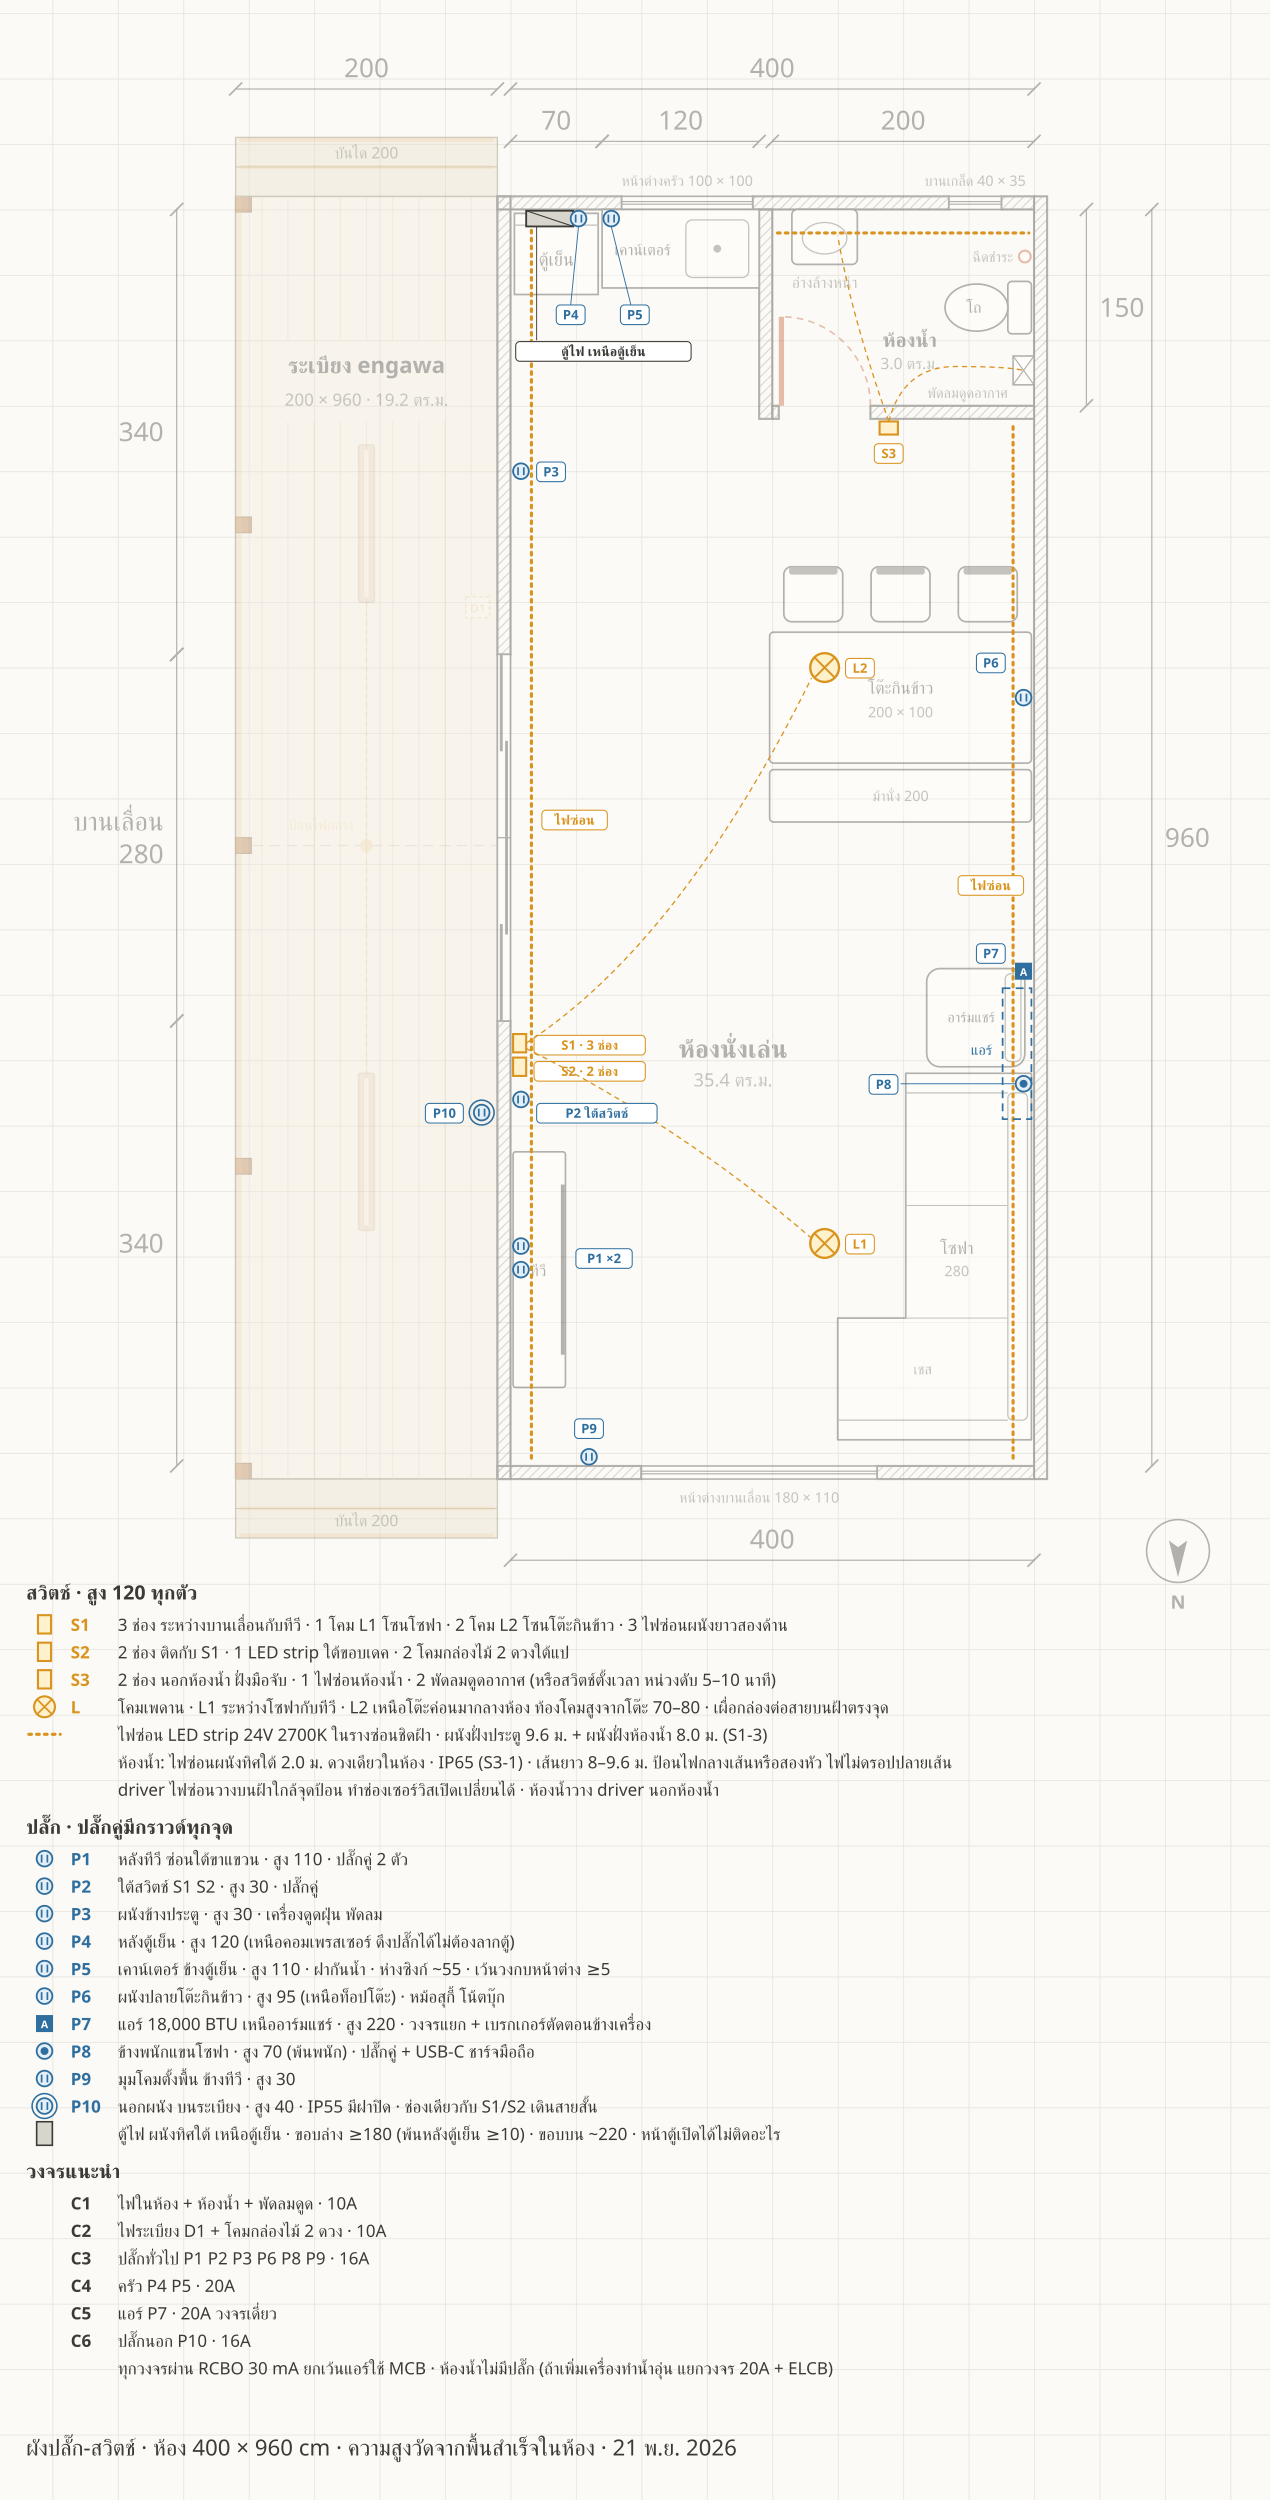
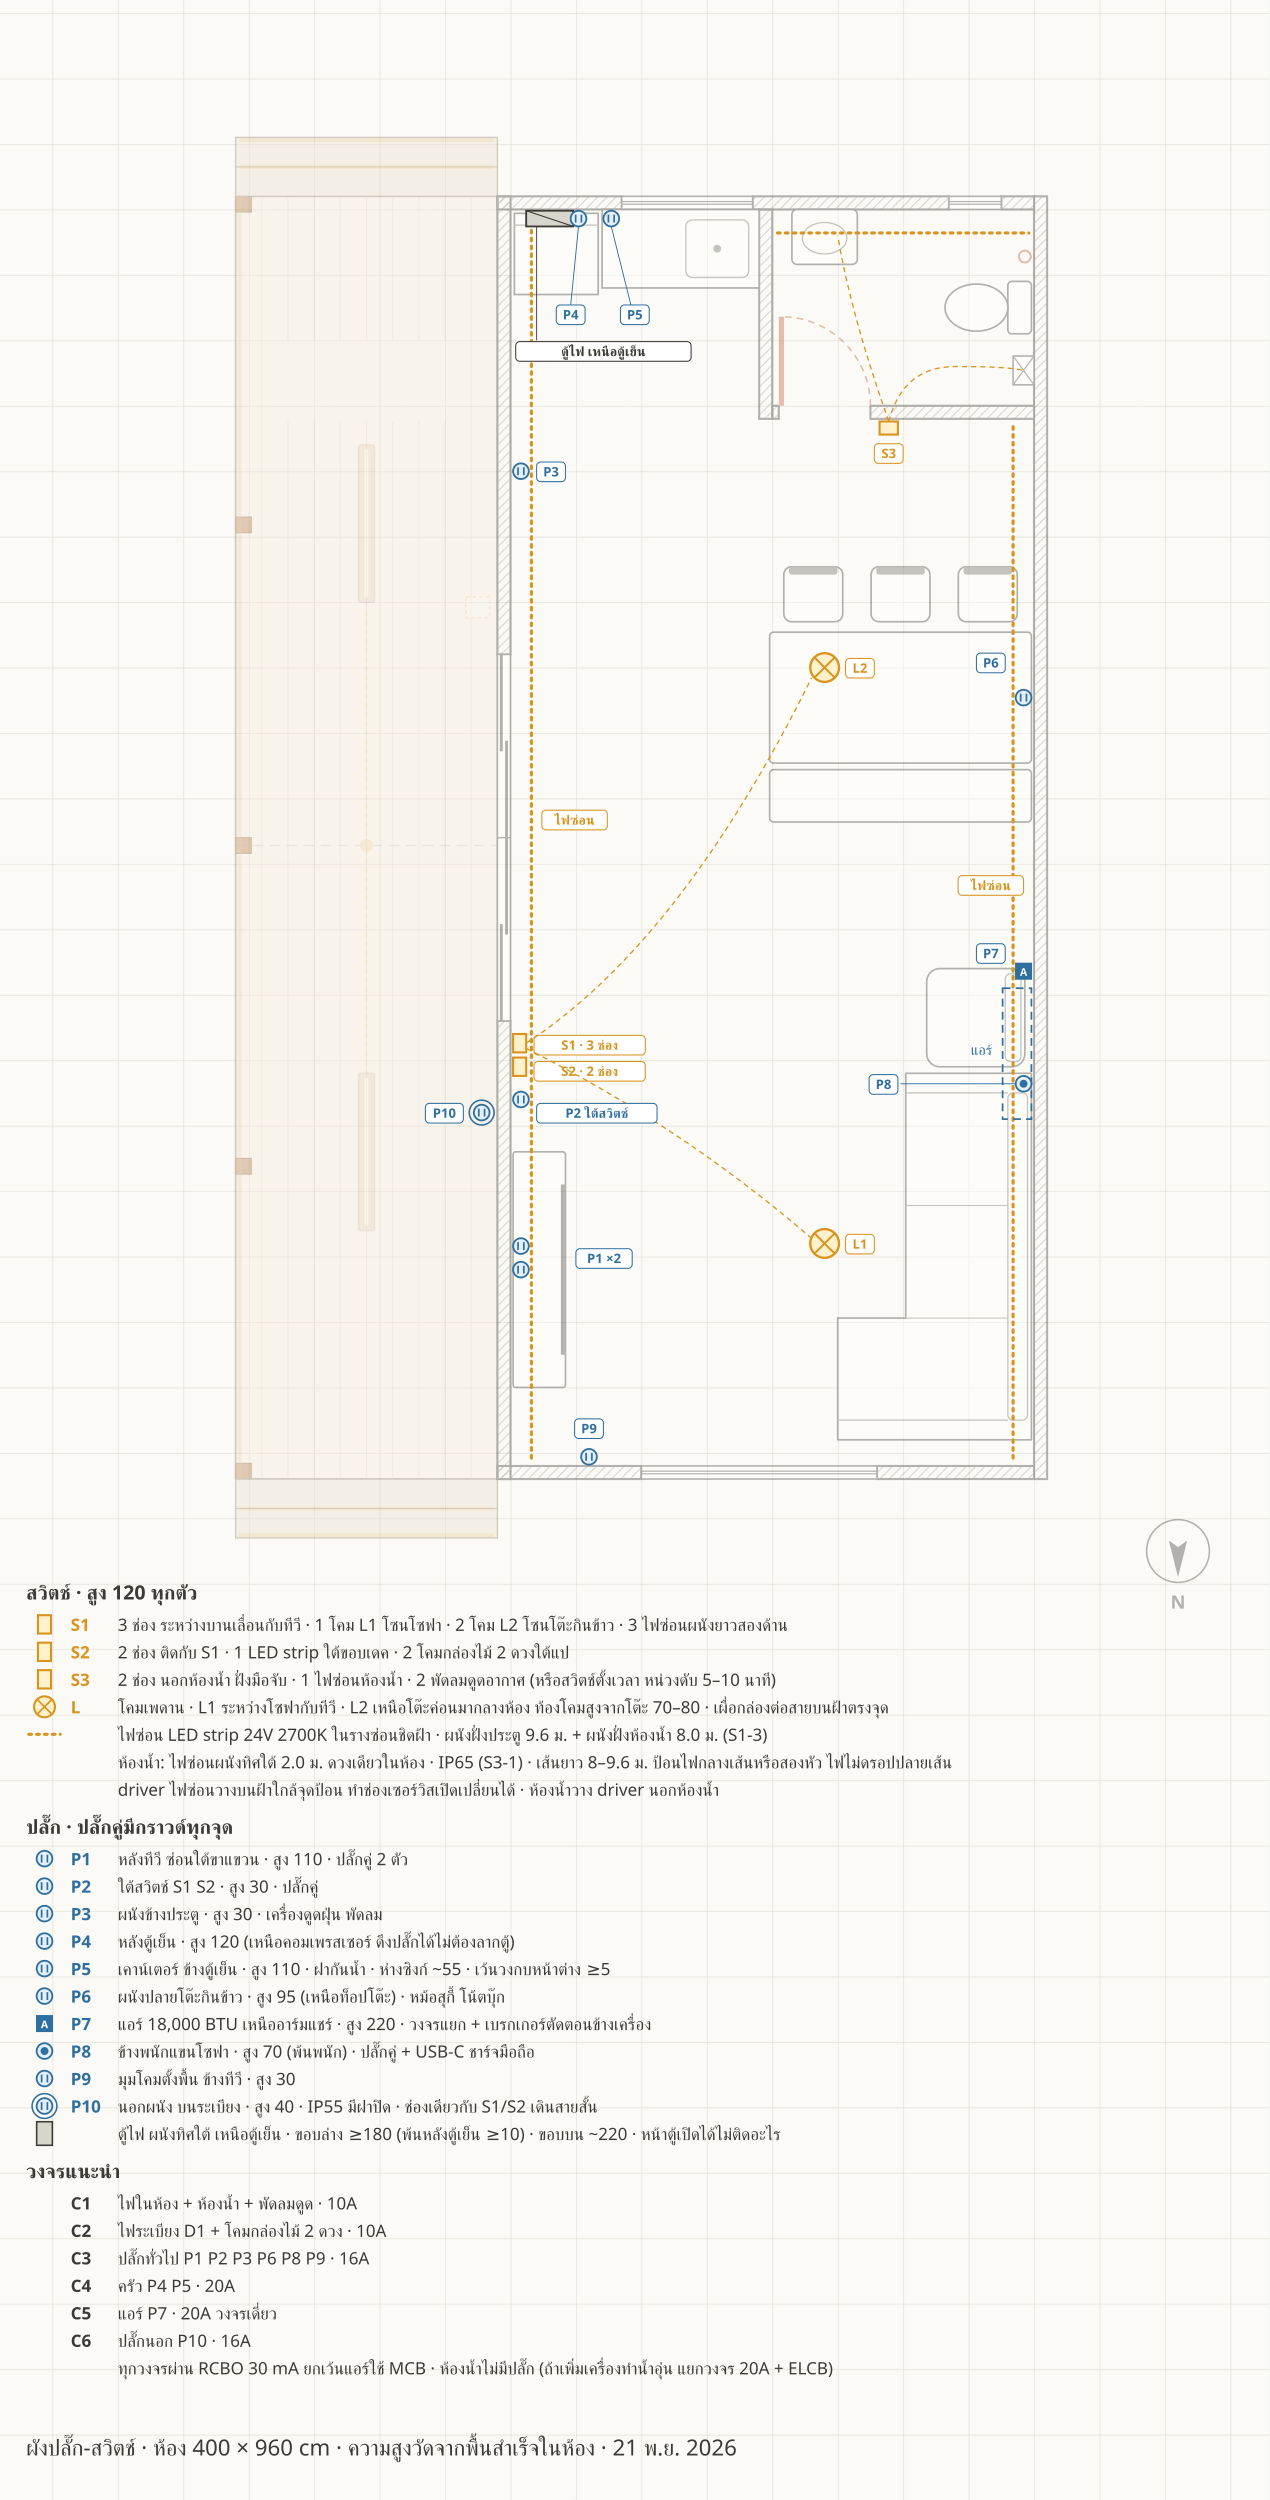
<svg xmlns="http://www.w3.org/2000/svg" viewBox="-390 -160 970 1910" width="970" height="1910" font-family="Leelawadee UI, Tahoma, sans-serif">
  <defs>
    <pattern id="grid" width="50" height="50" patternUnits="userSpaceOnUse" x="0" y="0">
      <path d="M50 0H0V50" fill="none" stroke="#e3e0d8" stroke-width="1" />
    </pattern>
    <pattern id="hatch" width="5" height="5" patternUnits="userSpaceOnUse" patternTransform="rotate(45)">
      <line x1="0" y1="0" x2="0" y2="5" stroke="#6d6a62" stroke-width="1" />
    </pattern>
  </defs>
  <rect x="-390" y="-160" width="970" height="1910" fill="#fbfaf6" />
  <rect x="-390" y="-160" width="970" height="1910" fill="url(#grid)" />
  <g opacity="0.38">
    <rect x="-210" y="-10" width="200" height="980" fill="#f1e8da" stroke="#8a7a64" stroke-width="1.3" />
    <line x1="-190" y1="-10" x2="-190" y2="970" stroke="#ddd0bc" stroke-width="0.8" />
    <line x1="-170" y1="-10" x2="-170" y2="970" stroke="#ddd0bc" stroke-width="0.8" />
    <line x1="-150" y1="-10" x2="-150" y2="970" stroke="#ddd0bc" stroke-width="0.8" />
    <line x1="-130" y1="-10" x2="-130" y2="970" stroke="#ddd0bc" stroke-width="0.8" />
    <line x1="-110" y1="-10" x2="-110" y2="970" stroke="#ddd0bc" stroke-width="0.8" />
    <line x1="-90" y1="-10" x2="-90" y2="970" stroke="#ddd0bc" stroke-width="0.8" />
    <line x1="-70" y1="-10" x2="-70" y2="970" stroke="#ddd0bc" stroke-width="0.8" />
    <line x1="-50" y1="-10" x2="-50" y2="970" stroke="#ddd0bc" stroke-width="0.8" />
    <line x1="-30" y1="-10" x2="-30" y2="970" stroke="#ddd0bc" stroke-width="0.8" />
    <rect x="-210" y="-10" width="12" height="12" fill="#b47a45" stroke="#7d5430" stroke-width="0.8" />
    <rect x="-210" y="235" width="12" height="12" fill="#b47a45" stroke="#7d5430" stroke-width="0.8" />
    <rect x="-210" y="480" width="12" height="12" fill="#b47a45" stroke="#7d5430" stroke-width="0.8" />
    <rect x="-210" y="725" width="12" height="12" fill="#b47a45" stroke="#7d5430" stroke-width="0.8" />
    <rect x="-210" y="958" width="12" height="12" fill="#b47a45" stroke="#7d5430" stroke-width="0.8" />
    <rect x="-210" y="-55" width="200" height="45" fill="#e8dcc8" stroke="#8a7a64" stroke-width="1" />
    <rect x="-210" y="970" width="200" height="45" fill="#e8dcc8" stroke="#8a7a64" stroke-width="1" />
    <line x1="-210" y1="-32.5" x2="-10" y2="-32.5" stroke="#8a7a64" stroke-width="0.8" />
    <line x1="-210" y1="992.5" x2="-10" y2="992.5" stroke="#8a7a64" stroke-width="0.8" />
-     <text x="-110" y="-39" font-size="12" font-weight="400" text-anchor="middle" fill="#6d6a62">บันได 200</text>
-     <text x="-110" y="1006" font-size="12" font-weight="400" text-anchor="middle" fill="#6d6a62">บันได 200</text>
    <rect x="-185" y="100" width="150" height="62" fill="#f1e8da" />
-     <text x="-110" y="125" font-size="17" font-weight="600" text-anchor="middle" fill="#3b3a36">ระเบียง engawa</text>
-     <text x="-110" y="150" font-size="13" font-weight="400" text-anchor="middle" fill="#6d6a62">200 × 960 · 19.2 ตร.ม.</text>
    <g opacity="0.3">
      <line x1="-207" y1="-10" x2="-207" y2="970" stroke="#d9931f" stroke-width="3" stroke-linecap="round" />
      <line x1="-206" y1="-32.5" x2="-14" y2="-32.5" stroke="#d9931f" stroke-width="3" stroke-linecap="round" />
      <line x1="-206" y1="-53" x2="-14" y2="-53" stroke="#d9931f" stroke-width="3" stroke-linecap="round" />
      <line x1="-206" y1="992.5" x2="-14" y2="992.5" stroke="#d9931f" stroke-width="3" stroke-linecap="round" />
      <line x1="-206" y1="1013" x2="-14" y2="1013" stroke="#d9931f" stroke-width="3" stroke-linecap="round" />
      <line x1="-210" y1="486" x2="-10" y2="486" stroke="#6d6a62" stroke-width="1" stroke-dasharray="8 5" />
      <line x1="-110" y1="300" x2="-110" y2="660" stroke="#d9931f" stroke-width="1.2" stroke-dasharray="4 3" />
      <rect x="-116" y="180" width="12" height="120" rx="1.5" fill="#c98b52" stroke="#7d5430" stroke-width="1.2" />
      <line x1="-110" y1="185" x2="-110" y2="295" stroke="#fff1cc" stroke-width="3" stroke-linecap="round" />
      <rect x="-116" y="660" width="12" height="120" rx="1.5" fill="#c98b52" stroke="#7d5430" stroke-width="1.2" />
      <line x1="-110" y1="665" x2="-110" y2="775" stroke="#fff1cc" stroke-width="3" stroke-linecap="round" />
      <circle cx="-110" cy="486" r="5" fill="#d9931f" />
-       <text x="-120" y="474" font-size="11" font-weight="400" text-anchor="end" fill="#d9931f">ป้อนไฟกลาง</text>
      <rect x="-34" y="296" width="18" height="16" fill="#fff" stroke="#d9931f" stroke-width="1.4" stroke-dasharray="3 2" />
-       <text x="-25" y="308" font-size="9" font-weight="600" text-anchor="middle" fill="#d9931f">D1</text>
    </g>
    <rect x="-10" y="-10" width="10" height="350" fill="url(#hatch)" stroke="#3b3a36" stroke-width="1.6" />
    <rect x="-10" y="620" width="10" height="350" fill="url(#hatch)" stroke="#3b3a36" stroke-width="1.6" />
    <rect x="400" y="-10" width="10" height="980" fill="url(#hatch)" stroke="#3b3a36" stroke-width="1.6" />
    <rect x="-10" y="-10" width="95" height="10" fill="url(#hatch)" stroke="#3b3a36" stroke-width="1.6" />
    <rect x="185" y="-10" width="150" height="10" fill="url(#hatch)" stroke="#3b3a36" stroke-width="1.6" />
    <rect x="375" y="-10" width="25" height="10" fill="url(#hatch)" stroke="#3b3a36" stroke-width="1.6" />
    <rect x="-10" y="960" width="110" height="10" fill="url(#hatch)" stroke="#3b3a36" stroke-width="1.6" />
    <rect x="280" y="960" width="120" height="10" fill="url(#hatch)" stroke="#3b3a36" stroke-width="1.6" />
    <rect x="85" y="-10" width="100" height="10" fill="#fff" stroke="#3b3a36" stroke-width="1.2" />
    <g stroke="#3b3a36" stroke-width="0.9">
      <line x1="85" y1="-6" x2="185" y2="-6" />
      <line x1="85" y1="-4" x2="185" y2="-4" />
    </g>
    <rect x="335" y="-10" width="40" height="10" fill="#fff" stroke="#3b3a36" stroke-width="1.2" />
    <g stroke="#3b3a36" stroke-width="0.9">
      <line x1="335" y1="-6" x2="375" y2="-6" />
      <line x1="335" y1="-4" x2="375" y2="-4" />
    </g>
    <rect x="100" y="960" width="180" height="10" fill="#fff" stroke="#3b3a36" stroke-width="1.2" />
    <g stroke="#3b3a36" stroke-width="0.9">
      <line x1="100" y1="964" x2="280" y2="964" />
      <line x1="100" y1="966" x2="280" y2="966" />
    </g>
    <rect x="-10" y="340" width="10" height="280" fill="#fff" stroke="#3b3a36" stroke-width="1.2" />
    <g stroke="#3b3a36" stroke-width="2.2">
      <line x1="-7" y1="340" x2="-7" y2="414" />
      <line x1="-7" y1="546" x2="-7" y2="620" />
      <line x1="-3" y1="406" x2="-3" y2="480" />
      <line x1="-3" y1="480" x2="-3" y2="554" />
    </g>
    <line x1="-10" y1="480" x2="0" y2="480" stroke="#3b3a36" stroke-width="1" />
    <rect x="190" y="0" width="10" height="160" fill="url(#hatch)" stroke="#3b3a36" stroke-width="1.6" />
    <rect x="200" y="150" width="5" height="10" fill="url(#hatch)" stroke="#3b3a36" stroke-width="1.6" />
    <rect x="275" y="150" width="125" height="10" fill="url(#hatch)" stroke="#3b3a36" stroke-width="1.6" />
    <rect x="205" y="82" width="4" height="68" fill="#c0562f" />
    <path d="M275 150 A68 68 0 0 0 207 82" fill="none" stroke="#c0562f" stroke-width="1.2" stroke-dasharray="5 4" />
    <rect x="3" y="3" width="64" height="62" fill="#fff" stroke="#3b3a36" stroke-width="1.3" />
    <line x1="3" y1="12" x2="67" y2="12" stroke="#6d6a62" stroke-width="1" />
-     <text x="35" y="43" font-size="14" font-weight="400" text-anchor="middle" fill="#3b3a36">ตู้เย็น</text>
    <rect x="70" y="0" width="120" height="60" fill="#fff" stroke="#3b3a36" stroke-width="1.3" />
    <rect x="134" y="8" width="48" height="44" rx="5" fill="none" stroke="#6d6a62" stroke-width="1" />
    <circle cx="158" cy="30" r="3" fill="#6d6a62" />
-     <text x="101" y="35" font-size="12" font-weight="400" text-anchor="middle" fill="#3b3a36">เคาน์เตอร์</text>
    <rect x="215" y="0" width="50" height="42" rx="4" fill="#fff" stroke="#3b3a36" stroke-width="1.3" />
    <ellipse cx="240" cy="22" rx="17" ry="12" fill="none" stroke="#6d6a62" stroke-width="1" />
-     <text x="240" y="60" font-size="12" font-weight="400" text-anchor="middle" fill="#6d6a62">อ่างล้างหน้า</text>
    <rect x="380" y="55" width="18" height="40" rx="3" fill="#fff" stroke="#3b3a36" stroke-width="1.3" />
    <ellipse cx="356" cy="75" rx="24" ry="18" fill="#fff" stroke="#3b3a36" stroke-width="1.3" />
-     <text x="354" y="79" font-size="12" font-weight="400" text-anchor="middle" fill="#3b3a36">โถ</text>
    <circle cx="393" cy="36" r="4.5" fill="#fff" stroke="#c0562f" stroke-width="1.6" />
-     <text x="384" y="40" font-size="11" font-weight="400" text-anchor="end" fill="#6d6a62">ฉีดชำระ</text>
    <rect x="384" y="112" width="16" height="22" fill="#fff" stroke="#3b3a36" stroke-width="1.2" />
    <path d="M384 112 L400 134 M400 112 L384 134" stroke="#3b3a36" stroke-width="0.9" />
-     <text x="380" y="144" font-size="11" font-weight="400" text-anchor="end" fill="#6d6a62">พัดลมดูดอากาศ</text>
-     <text x="305" y="105" font-size="15" font-weight="600" text-anchor="middle" fill="#3b3a36">ห้องน้ำ</text>
-     <text x="305" y="122" font-size="12" font-weight="400" text-anchor="middle" fill="#6d6a62">3.0 ตร.ม.</text>
    <rect x="208.833" y="273" width="45" height="42" rx="6" fill="#fff" stroke="#3b3a36" stroke-width="1.3" />
    <rect x="212.833" y="273" width="37" height="6" rx="2" fill="#6d6a62" />
    <rect x="275.5" y="273" width="45" height="42" rx="6" fill="#fff" stroke="#3b3a36" stroke-width="1.3" />
    <rect x="279.5" y="273" width="37" height="6" rx="2" fill="#6d6a62" />
    <rect x="342.167" y="273" width="45" height="42" rx="6" fill="#fff" stroke="#3b3a36" stroke-width="1.3" />
    <rect x="346.167" y="273" width="37" height="6" rx="2" fill="#6d6a62" />
    <rect x="198" y="323" width="200" height="100" rx="3" fill="#fff" stroke="#3b3a36" stroke-width="1.3" />
-     <text x="298" y="370" font-size="13" font-weight="400" text-anchor="middle" fill="#3b3a36">โต๊ะกินข้าว</text>
-     <text x="298" y="388" font-size="11" font-weight="400" text-anchor="middle" fill="#6d6a62">200 × 100</text>
    <rect x="198" y="428" width="200" height="40" rx="3" fill="#fff" stroke="#3b3a36" stroke-width="1.3" />
-     <text x="298" y="452" font-size="11" font-weight="400" text-anchor="middle" fill="#6d6a62">ม้านั่ง 200</text>
    <rect x="318" y="580" width="75" height="75" rx="10" fill="#fff" stroke="#3b3a36" stroke-width="1.3" />
    <rect x="378" y="584" width="12" height="67" rx="4" fill="none" stroke="#6d6a62" stroke-width="1" />
-     <text x="352" y="621" font-size="11" font-weight="400" text-anchor="middle" fill="#3b3a36">อาร์มแชร์</text>
    <path d="M302 660 H398 V940 H250 V847 H302 Z" stroke-linejoin="round" fill="#fff" stroke="#3b3a36" stroke-width="1.3" />
    <rect x="380" y="675" width="15" height="250" rx="4" fill="none" stroke="#6d6a62" stroke-width="1" />
    <line x1="302" y1="675" x2="380" y2="675" stroke="#6d6a62" stroke-width="1" />
    <line x1="250" y1="925" x2="380" y2="925" stroke="#6d6a62" stroke-width="1" />
    <line x1="302" y1="761" x2="380" y2="761" stroke="#6d6a62" stroke-width="0.8" />
    <line x1="302" y1="847" x2="380" y2="847" stroke="#6d6a62" stroke-width="0.8" />
-     <text x="341" y="798" font-size="13" font-weight="400" text-anchor="middle" fill="#3b3a36">โซฟา</text>
-     <text x="341" y="815" font-size="11" font-weight="400" text-anchor="middle" fill="#6d6a62">280</text>
-     <text x="315" y="890" font-size="11" font-weight="400" text-anchor="middle" fill="#6d6a62">เชส</text>
    <rect x="2" y="720" width="40" height="180" rx="2" fill="#fff" stroke="#3b3a36" stroke-width="1.3" />
    <line x1="40" y1="745" x2="40" y2="875" stroke="#3b3a36" stroke-width="3" />
-     <text x="21" y="815" font-size="12" font-weight="400" text-anchor="middle" fill="#3b3a36">ทีวี</text>
-     <text x="170" y="648" font-size="19" font-weight="600" text-anchor="middle" fill="#3b3a36">ห้องนั่งเล่น</text>
-     <text x="170" y="670" font-size="14" font-weight="400" text-anchor="middle" fill="#6d6a62">35.4 ตร.ม.</text>
-     <text x="135" y="-18" font-size="11" font-weight="400" text-anchor="middle" fill="#6d6a62">หน้าต่างครัว 100 × 100</text>
-     <text x="355" y="-18" font-size="11" font-weight="400" text-anchor="middle" fill="#6d6a62">บานเกล็ด 40 × 35</text>
-     <text x="190" y="988" font-size="11" font-weight="400" text-anchor="middle" fill="#6d6a62">หน้าต่างบานเลื่อน 180 × 110</text>
-     <g>
-       <line x1="0" y1="-52" x2="70" y2="-52" stroke="#3b3a36" stroke-width="0.9" />
-       <line x1="-5" y1="-47" x2="5" y2="-57" stroke="#3b3a36" stroke-width="1.3" />
-       <line x1="65" y1="-47" x2="75" y2="-57" stroke="#3b3a36" stroke-width="1.3" />
-       <text x="35" y="-61" font-size="20" font-weight="500" text-anchor="middle" fill="#3b3a36">70</text>
-     </g>
-     <g>
-       <line x1="70" y1="-52" x2="190" y2="-52" stroke="#3b3a36" stroke-width="0.9" />
-       <line x1="65" y1="-47" x2="75" y2="-57" stroke="#3b3a36" stroke-width="1.3" />
-       <line x1="185" y1="-47" x2="195" y2="-57" stroke="#3b3a36" stroke-width="1.3" />
-       <text x="130" y="-61" font-size="20" font-weight="500" text-anchor="middle" fill="#3b3a36">120</text>
-     </g>
-     <g>
-       <line x1="200" y1="-52" x2="400" y2="-52" stroke="#3b3a36" stroke-width="0.9" />
-       <line x1="195" y1="-47" x2="205" y2="-57" stroke="#3b3a36" stroke-width="1.3" />
-       <line x1="395" y1="-47" x2="405" y2="-57" stroke="#3b3a36" stroke-width="1.3" />
-       <text x="300" y="-61" font-size="20" font-weight="500" text-anchor="middle" fill="#3b3a36">200</text>
-     </g>
-     <g>
-       <line x1="0" y1="-92" x2="400" y2="-92" stroke="#3b3a36" stroke-width="0.9" />
-       <line x1="-5" y1="-87" x2="5" y2="-97" stroke="#3b3a36" stroke-width="1.3" />
-       <line x1="395" y1="-87" x2="405" y2="-97" stroke="#3b3a36" stroke-width="1.3" />
-       <text x="200" y="-101" font-size="20" font-weight="500" text-anchor="middle" fill="#3b3a36">400</text>
-     </g>
-     <g>
-       <line x1="-210" y1="-92" x2="-10" y2="-92" stroke="#3b3a36" stroke-width="0.9" />
-       <line x1="-215" y1="-87" x2="-205" y2="-97" stroke="#3b3a36" stroke-width="1.3" />
-       <line x1="-15" y1="-87" x2="-5" y2="-97" stroke="#3b3a36" stroke-width="1.3" />
-       <text x="-110" y="-101" font-size="20" font-weight="500" text-anchor="middle" fill="#3b3a36">200</text>
-     </g>
-     <g>
-       <line x1="440" y1="0" x2="440" y2="150" stroke="#3b3a36" stroke-width="0.9" />
-       <line x1="435" y1="5" x2="445" y2="-5" stroke="#3b3a36" stroke-width="1.3" />
-       <line x1="435" y1="155" x2="445" y2="145" stroke="#3b3a36" stroke-width="1.3" />
-       <text x="450" y="82" font-size="20" font-weight="500" text-anchor="start" fill="#3b3a36">150</text>
-     </g>
-     <g>
-       <line x1="490" y1="0" x2="490" y2="960" stroke="#3b3a36" stroke-width="0.9" />
-       <line x1="485" y1="5" x2="495" y2="-5" stroke="#3b3a36" stroke-width="1.3" />
-       <line x1="485" y1="965" x2="495" y2="955" stroke="#3b3a36" stroke-width="1.3" />
-       <text x="500" y="487" font-size="20" font-weight="500" text-anchor="start" fill="#3b3a36">960</text>
-     </g>
-     <g>
-       <line x1="-255" y1="0" x2="-255" y2="340" stroke="#3b3a36" stroke-width="0.9" />
-       <line x1="-260" y1="5" x2="-250" y2="-5" stroke="#3b3a36" stroke-width="1.3" />
-       <line x1="-260" y1="345" x2="-250" y2="335" stroke="#3b3a36" stroke-width="1.3" />
-       <text x="-265" y="177" font-size="20" font-weight="500" text-anchor="end" fill="#3b3a36">340</text>
-     </g>
-     <g>
-       <line x1="-255" y1="340" x2="-255" y2="620" stroke="#3b3a36" stroke-width="0.9" />
-       <line x1="-260" y1="345" x2="-250" y2="335" stroke="#3b3a36" stroke-width="1.3" />
-       <line x1="-260" y1="625" x2="-250" y2="615" stroke="#3b3a36" stroke-width="1.3" />
-       <text x="-265" y="474.5" font-size="20" font-weight="500" text-anchor="end" fill="#3b3a36">บานเลื่อน</text>
-       <text x="-265" y="499.5" font-size="20" font-weight="500" text-anchor="end" fill="#3b3a36">280</text>
-     </g>
-     <g>
-       <line x1="-255" y1="620" x2="-255" y2="960" stroke="#3b3a36" stroke-width="0.9" />
-       <line x1="-260" y1="625" x2="-250" y2="615" stroke="#3b3a36" stroke-width="1.3" />
-       <line x1="-260" y1="965" x2="-250" y2="955" stroke="#3b3a36" stroke-width="1.3" />
-       <text x="-265" y="797" font-size="20" font-weight="500" text-anchor="end" fill="#3b3a36">340</text>
-     </g>
-     <g>
-       <line x1="0" y1="1032" x2="400" y2="1032" stroke="#3b3a36" stroke-width="0.9" />
-       <line x1="-5" y1="1037" x2="5" y2="1027" stroke="#3b3a36" stroke-width="1.3" />
-       <line x1="395" y1="1037" x2="405" y2="1027" stroke="#3b3a36" stroke-width="1.3" />
-       <text x="200" y="1023" font-size="20" font-weight="500" text-anchor="middle" fill="#3b3a36">400</text>
-     </g>
    <g transform="translate(510 1025)">
      <circle r="24" fill="none" stroke="#3b3a36" stroke-width="1.2" />
      <path d="M0 20 L7 -8 L0 -3 L-7 -8 Z" fill="#3b3a36" />
      <text x="0" y="44" font-size="14" font-weight="600" text-anchor="middle" fill="#3b3a36">N</text>
    </g>
  </g>
  <rect x="2" y="630" width="10" height="14" fill="#fff1cc" stroke="#d9931f" stroke-width="1.6" />
  <rect x="2" y="648" width="10" height="14" fill="#fff1cc" stroke="#d9931f" stroke-width="1.6" />
  <rect x="18" y="631" width="85" height="15" rx="3" fill="#fff" stroke="#d9931f" stroke-width="0.8" />
  <text x="60.5" y="642" font-size="10" font-weight="600" text-anchor="middle" fill="#d9931f">S1 · 3 ช่อง</text>
  <rect x="18" y="651" width="85" height="15" rx="3" fill="#fff" stroke="#d9931f" stroke-width="0.8" />
  <text x="60.5" y="662" font-size="10" font-weight="600" text-anchor="middle" fill="#d9931f">S2 · 2 ช่อง</text>
  <line x1="16" y1="4" x2="16" y2="956" stroke="#d9931f" stroke-width="2.4" stroke-dasharray="2 4" stroke-linecap="round" />
  <line x1="384" y1="166" x2="384" y2="956" stroke="#d9931f" stroke-width="2.4" stroke-dasharray="2 4" stroke-linecap="round" />
  <line x1="204" y1="18" x2="396" y2="18" stroke="#d9931f" stroke-width="2.4" stroke-dasharray="2 4" stroke-linecap="round" />
  <rect x="342" y="509" width="50" height="15" rx="3" fill="#fff" stroke="#d9931f" stroke-width="0.8" />
  <text x="367" y="520" font-size="10" font-weight="600" text-anchor="middle" fill="#d9931f">ไฟซ่อน</text>
  <rect x="24" y="459" width="50" height="15" rx="3" fill="#fff" stroke="#d9931f" stroke-width="0.8" />
  <text x="49" y="470" font-size="10" font-weight="600" text-anchor="middle" fill="#d9931f">ไฟซ่อน</text>
  <path d="M289 162 Q260 80 250 20" fill="none" stroke="#d9931f" stroke-width="1" stroke-dasharray="4 3" />
  <path d="M12 637 Q130 560 230 358" fill="none" stroke="#d9931f" stroke-width="1" stroke-dasharray="4 3" />
  <path d="M12 641 Q130 700 230 786" fill="none" stroke="#d9931f" stroke-width="1" stroke-dasharray="4 3" />
  <circle cx="240" cy="350" r="11" fill="#fff1cc" stroke="#d9931f" stroke-width="1.8" />
  <path d="M232.2 342.2 L247.8 357.8 M247.8 342.2 L232.2 357.8" stroke="#d9931f" stroke-width="1.5" />
  <rect x="256" y="343" width="22" height="15" rx="3" fill="#fff" stroke="#d9931f" stroke-width="0.8" />
  <text x="267" y="354" font-size="10" font-weight="600" text-anchor="middle" fill="#d9931f">L2</text>
  <circle cx="240" cy="790" r="11" fill="#fff1cc" stroke="#d9931f" stroke-width="1.8" />
  <path d="M232.2 782.2 L247.8 797.8 M247.8 782.2 L232.2 797.8" stroke="#d9931f" stroke-width="1.5" />
  <rect x="256" y="783" width="22" height="15" rx="3" fill="#fff" stroke="#d9931f" stroke-width="0.8" />
  <text x="267" y="794" font-size="10" font-weight="600" text-anchor="middle" fill="#d9931f">L1</text>
  <rect x="282" y="162" width="14" height="10" fill="#fff1cc" stroke="#d9931f" stroke-width="1.6" />
  <rect x="278" y="179" width="22" height="15" rx="3" fill="#fff" stroke="#d9931f" stroke-width="0.8" />
  <text x="289" y="190" font-size="10" font-weight="600" text-anchor="middle" fill="#d9931f">S3</text>
  <path d="M289 162 Q300 120 340 120 T392 123" fill="none" stroke="#d9931f" stroke-width="1" stroke-dasharray="4 3" />
  <rect x="12" y="1" width="36" height="12" fill="#d8d5cc" stroke="#3b3a36" stroke-width="1.4" />
  <line x1="12" y1="1" x2="48" y2="13" stroke="#3b3a36" stroke-width="0.8" />
  <line x1="20" y1="13" x2="20" y2="100" stroke="#3b3a36" stroke-width="0.7" />
  <rect x="4" y="101" width="134" height="15" rx="3" fill="#fff" stroke="#3b3a36" stroke-width="0.8" />
  <text x="71" y="112" font-size="10" font-weight="600" text-anchor="middle" fill="#3b3a36">ตู้ไฟ เหนือตู้เย็น</text>
  <circle cx="8" cy="792" r="6" fill="#e4eff8" stroke="#2f6f9f" stroke-width="1.4" />
  <g stroke="#2f6f9f" stroke-width="1.3">
    <line x1="5.8" y1="789" x2="5.8" y2="795" />
    <line x1="10.2" y1="789" x2="10.2" y2="795" />
  </g>
  <circle cx="8" cy="810" r="6" fill="#e4eff8" stroke="#2f6f9f" stroke-width="1.4" />
  <g stroke="#2f6f9f" stroke-width="1.3">
    <line x1="5.8" y1="807" x2="5.8" y2="813" />
    <line x1="10.2" y1="807" x2="10.2" y2="813" />
  </g>
  <rect x="50" y="794" width="43" height="15" rx="3" fill="#fff" stroke="#2f6f9f" stroke-width="0.8" />
  <text x="71.5" y="805" font-size="10" font-weight="600" text-anchor="middle" fill="#2f6f9f">P1 ×2</text>
  <circle cx="8" cy="680" r="6" fill="#e4eff8" stroke="#2f6f9f" stroke-width="1.4" />
  <g stroke="#2f6f9f" stroke-width="1.3">
    <line x1="5.8" y1="677" x2="5.8" y2="683" />
    <line x1="10.2" y1="677" x2="10.2" y2="683" />
  </g>
  <rect x="20" y="683" width="92" height="15" rx="3" fill="#fff" stroke="#2f6f9f" stroke-width="0.8" />
  <text x="66" y="694" font-size="10" font-weight="600" text-anchor="middle" fill="#2f6f9f">P2 ใต้สวิตช์</text>
  <circle cx="8" cy="200" r="6" fill="#e4eff8" stroke="#2f6f9f" stroke-width="1.4" />
  <g stroke="#2f6f9f" stroke-width="1.3">
    <line x1="5.8" y1="197" x2="5.8" y2="203" />
    <line x1="10.2" y1="197" x2="10.2" y2="203" />
  </g>
  <rect x="20" y="193" width="22" height="15" rx="3" fill="#fff" stroke="#2f6f9f" stroke-width="0.8" />
  <text x="31" y="204" font-size="10" font-weight="600" text-anchor="middle" fill="#2f6f9f">P3</text>
  <circle cx="52" cy="7" r="6" fill="#e4eff8" stroke="#2f6f9f" stroke-width="1.4" />
  <g stroke="#2f6f9f" stroke-width="1.3">
    <line x1="49.8" y1="4" x2="49.8" y2="10" />
    <line x1="54.2" y1="4" x2="54.2" y2="10" />
  </g>
  <rect x="35" y="73" width="22" height="15" rx="3" fill="#fff" stroke="#2f6f9f" stroke-width="0.8" />
  <text x="46" y="84" font-size="10" font-weight="600" text-anchor="middle" fill="#2f6f9f">P4</text>
  <circle cx="77" cy="7" r="6" fill="#e4eff8" stroke="#2f6f9f" stroke-width="1.4" />
  <g stroke="#2f6f9f" stroke-width="1.3">
    <line x1="74.8" y1="4" x2="74.8" y2="10" />
    <line x1="79.2" y1="4" x2="79.2" y2="10" />
  </g>
  <rect x="84" y="73" width="22" height="15" rx="3" fill="#fff" stroke="#2f6f9f" stroke-width="0.8" />
  <text x="95" y="84" font-size="10" font-weight="600" text-anchor="middle" fill="#2f6f9f">P5</text>
  <line x1="52" y1="13" x2="46" y2="73" stroke="#2f6f9f" stroke-width="0.7" />
  <line x1="77" y1="13" x2="92" y2="73" stroke="#2f6f9f" stroke-width="0.7" />
  <circle cx="392" cy="373" r="6" fill="#e4eff8" stroke="#2f6f9f" stroke-width="1.4" />
  <g stroke="#2f6f9f" stroke-width="1.3">
    <line x1="389.8" y1="370" x2="389.8" y2="376" />
    <line x1="394.2" y1="370" x2="394.2" y2="376" />
  </g>
  <rect x="356" y="339" width="22" height="15" rx="3" fill="#fff" stroke="#2f6f9f" stroke-width="0.8" />
  <text x="367" y="350" font-size="10" font-weight="600" text-anchor="middle" fill="#2f6f9f">P6</text>
  <rect x="376" y="595" width="22" height="100" fill="none" stroke="#2f6f9f" stroke-width="1.3" stroke-dasharray="6 4" />
  <text x="368" y="646" font-size="11" font-weight="400" text-anchor="end" fill="#2f6f9f">แอร์</text>
  <rect x="386" y="576" width="12" height="12" fill="#2f6f9f" stroke="#2f6f9f" />
  <text x="392" y="585.5" font-size="8" font-weight="700" text-anchor="middle" fill="#fff">A</text>
  <rect x="356" y="561" width="22" height="15" rx="3" fill="#fff" stroke="#2f6f9f" stroke-width="0.8" />
  <text x="367" y="572" font-size="10" font-weight="600" text-anchor="middle" fill="#2f6f9f">P7</text>
  <circle cx="392" cy="668" r="6" fill="#e4eff8" stroke="#2f6f9f" stroke-width="1.4" />
  <g stroke="#2f6f9f" stroke-width="1.3">
    <circle cx="392" cy="668" r="2.4" fill="#2f6f9f" />
  </g>
  <rect x="274" y="661" width="22" height="15" rx="3" fill="#fff" stroke="#2f6f9f" stroke-width="0.8" />
  <text x="285" y="672" font-size="10" font-weight="600" text-anchor="middle" fill="#2f6f9f">P8</text>
  <line x1="386" y1="668" x2="298" y2="668" stroke="#2f6f9f" stroke-width="0.7" />
  <circle cx="60" cy="953" r="6" fill="#e4eff8" stroke="#2f6f9f" stroke-width="1.4" />
  <g stroke="#2f6f9f" stroke-width="1.3">
    <line x1="57.8" y1="950" x2="57.8" y2="956" />
    <line x1="62.2" y1="950" x2="62.2" y2="956" />
  </g>
  <rect x="49" y="924" width="22" height="15" rx="3" fill="#fff" stroke="#2f6f9f" stroke-width="0.8" />
  <text x="60" y="935" font-size="10" font-weight="600" text-anchor="middle" fill="#2f6f9f">P9</text>
  <circle cx="-22" cy="690" r="9.5" fill="none" stroke="#2f6f9f" stroke-width="1.2" />
  <circle cx="-22" cy="690" r="6" fill="#e4eff8" stroke="#2f6f9f" stroke-width="1.4" />
  <g stroke="#2f6f9f" stroke-width="1.3">
    <line x1="-24.2" y1="687" x2="-24.2" y2="693" />
    <line x1="-19.8" y1="687" x2="-19.8" y2="693" />
  </g>
  <rect x="-65" y="683" width="29" height="15" rx="3" fill="#fff" stroke="#2f6f9f" stroke-width="0.8" />
  <text x="-50.5" y="694" font-size="10" font-weight="600" text-anchor="middle" fill="#2f6f9f">P10</text>
  <text x="-370" y="1062" font-size="15" font-weight="600" text-anchor="start" fill="#3b3a36">สวิตช์ · สูง 120 ทุกตัว</text>
  <rect x="-361" y="1074" width="10" height="14" fill="#fff1cc" stroke="#d9931f" stroke-width="1.6" />
  <text x="-336" y="1086" font-size="13" font-weight="600" text-anchor="start" fill="#d9931f">S1</text>
  <text x="-300" y="1086" font-size="13" font-weight="400" text-anchor="start" fill="#3b3a36">3 ช่อง ระหว่างบานเลื่อนกับทีวี · 1 โคม L1 โซนโซฟา · 2 โคม L2 โซนโต๊ะกินข้าว · 3 ไฟซ่อนผนังยาวสองด้าน</text>
  <rect x="-361" y="1095" width="10" height="14" fill="#fff1cc" stroke="#d9931f" stroke-width="1.6" />
  <text x="-336" y="1107" font-size="13" font-weight="600" text-anchor="start" fill="#d9931f">S2</text>
  <text x="-300" y="1107" font-size="13" font-weight="400" text-anchor="start" fill="#3b3a36">2 ช่อง ติดกับ S1 · 1 LED strip ใต้ขอบเดค · 2 โคมกล่องไม้ 2 ดวงใต้แป</text>
  <rect x="-361" y="1116" width="10" height="14" fill="#fff1cc" stroke="#d9931f" stroke-width="1.6" />
  <text x="-336" y="1128" font-size="13" font-weight="600" text-anchor="start" fill="#d9931f">S3</text>
  <text x="-300" y="1128" font-size="13" font-weight="400" text-anchor="start" fill="#3b3a36">2 ช่อง นอกห้องน้ำ ฝั่งมือจับ · 1 ไฟซ่อนห้องน้ำ · 2 พัดลมดูดอากาศ (หรือสวิตช์ตั้งเวลา หน่วงดับ 5–10 นาที)</text>
  <circle cx="-356" cy="1144" r="8" fill="#fff1cc" stroke="#d9931f" stroke-width="1.6" />
  <path d="M-361.6 1138.4 L-350.4 1149.6 M-350.4 1138.4 L-361.6 1149.6" stroke="#d9931f" stroke-width="1.3" />
  <text x="-336" y="1149" font-size="13" font-weight="600" text-anchor="start" fill="#d9931f">L</text>
  <text x="-300" y="1149" font-size="13" font-weight="400" text-anchor="start" fill="#3b3a36">โคมเพดาน · L1 ระหว่างโซฟากับทีวี · L2 เหนือโต๊ะค่อนมากลางห้อง ท้องโคมสูงจากโต๊ะ 70–80 · เผื่อกล่องต่อสายบนฝ้าตรงจุด</text>
  <line x1="-368" y1="1165" x2="-344" y2="1165" stroke="#d9931f" stroke-width="2.4" stroke-dasharray="2 4" stroke-linecap="round" />
  <text x="-300" y="1170" font-size="13" font-weight="400" text-anchor="start" fill="#3b3a36">ไฟซ่อน LED strip 24V 2700K ในรางซ่อนชิดฝ้า · ผนังฝั่งประตู 9.6 ม. + ผนังฝั่งห้องน้ำ 8.0 ม. (S1-3)</text>
  <text x="-300" y="1191" font-size="13" font-weight="400" text-anchor="start" fill="#3b3a36">ห้องน้ำ: ไฟซ่อนผนังทิศใต้ 2.0 ม. ดวงเดียวในห้อง · IP65 (S3-1) · เส้นยาว 8–9.6 ม. ป้อนไฟกลางเส้นหรือสองหัว ไฟไม่ดรอปปลายเส้น</text>
  <text x="-300" y="1212" font-size="13" font-weight="400" text-anchor="start" fill="#3b3a36">driver ไฟซ่อนวางบนฝ้าใกล้จุดป้อน ทำช่องเซอร์วิสเปิดเปลี่ยนได้ · ห้องน้ำวาง driver นอกห้องน้ำ</text>
  <text x="-370" y="1241" font-size="15" font-weight="600" text-anchor="start" fill="#3b3a36">ปลั๊ก · ปลั๊กคู่มีกราวด์ทุกจุด</text>
  <circle cx="-356" cy="1260" r="6" fill="#e4eff8" stroke="#2f6f9f" stroke-width="1.4" />
  <g stroke="#2f6f9f" stroke-width="1.3">
    <line x1="-358.2" y1="1257" x2="-358.2" y2="1263" />
    <line x1="-353.8" y1="1257" x2="-353.8" y2="1263" />
  </g>
  <text x="-336" y="1265" font-size="13" font-weight="600" text-anchor="start" fill="#2f6f9f">P1</text>
  <text x="-300" y="1265" font-size="13" font-weight="400" text-anchor="start" fill="#3b3a36">หลังทีวี ซ่อนใต้ขาแขวน · สูง 110 · ปลั๊กคู่ 2 ตัว</text>
  <circle cx="-356" cy="1281" r="6" fill="#e4eff8" stroke="#2f6f9f" stroke-width="1.4" />
  <g stroke="#2f6f9f" stroke-width="1.3">
    <line x1="-358.2" y1="1278" x2="-358.2" y2="1284" />
    <line x1="-353.8" y1="1278" x2="-353.8" y2="1284" />
  </g>
  <text x="-336" y="1286" font-size="13" font-weight="600" text-anchor="start" fill="#2f6f9f">P2</text>
  <text x="-300" y="1286" font-size="13" font-weight="400" text-anchor="start" fill="#3b3a36">ใต้สวิตช์ S1 S2 · สูง 30 · ปลั๊กคู่</text>
  <circle cx="-356" cy="1302" r="6" fill="#e4eff8" stroke="#2f6f9f" stroke-width="1.4" />
  <g stroke="#2f6f9f" stroke-width="1.3">
    <line x1="-358.2" y1="1299" x2="-358.2" y2="1305" />
    <line x1="-353.8" y1="1299" x2="-353.8" y2="1305" />
  </g>
  <text x="-336" y="1307" font-size="13" font-weight="600" text-anchor="start" fill="#2f6f9f">P3</text>
  <text x="-300" y="1307" font-size="13" font-weight="400" text-anchor="start" fill="#3b3a36">ผนังข้างประตู · สูง 30 · เครื่องดูดฝุ่น พัดลม</text>
  <circle cx="-356" cy="1323" r="6" fill="#e4eff8" stroke="#2f6f9f" stroke-width="1.4" />
  <g stroke="#2f6f9f" stroke-width="1.3">
    <line x1="-358.2" y1="1320" x2="-358.2" y2="1326" />
    <line x1="-353.8" y1="1320" x2="-353.8" y2="1326" />
  </g>
  <text x="-336" y="1328" font-size="13" font-weight="600" text-anchor="start" fill="#2f6f9f">P4</text>
  <text x="-300" y="1328" font-size="13" font-weight="400" text-anchor="start" fill="#3b3a36">หลังตู้เย็น · สูง 120 (เหนือคอมเพรสเซอร์ ดึงปลั๊กได้ไม่ต้องลากตู้)</text>
  <circle cx="-356" cy="1344" r="6" fill="#e4eff8" stroke="#2f6f9f" stroke-width="1.4" />
  <g stroke="#2f6f9f" stroke-width="1.3">
    <line x1="-358.2" y1="1341" x2="-358.2" y2="1347" />
    <line x1="-353.8" y1="1341" x2="-353.8" y2="1347" />
  </g>
  <text x="-336" y="1349" font-size="13" font-weight="600" text-anchor="start" fill="#2f6f9f">P5</text>
  <text x="-300" y="1349" font-size="13" font-weight="400" text-anchor="start" fill="#3b3a36">เคาน์เตอร์ ข้างตู้เย็น · สูง 110 · ฝากันน้ำ · ห่างซิงก์ ~55 · เว้นวงกบหน้าต่าง ≥5</text>
  <circle cx="-356" cy="1365" r="6" fill="#e4eff8" stroke="#2f6f9f" stroke-width="1.4" />
  <g stroke="#2f6f9f" stroke-width="1.3">
    <line x1="-358.2" y1="1362" x2="-358.2" y2="1368" />
    <line x1="-353.8" y1="1362" x2="-353.8" y2="1368" />
  </g>
  <text x="-336" y="1370" font-size="13" font-weight="600" text-anchor="start" fill="#2f6f9f">P6</text>
  <text x="-300" y="1370" font-size="13" font-weight="400" text-anchor="start" fill="#3b3a36">ผนังปลายโต๊ะกินข้าว · สูง 95 (เหนือท็อปโต๊ะ) · หม้อสุกี้ โน้ตบุ๊ก</text>
  <rect x="-362" y="1380" width="12" height="12" fill="#2f6f9f" stroke="#2f6f9f" />
  <text x="-356" y="1389.5" font-size="8" font-weight="700" text-anchor="middle" fill="#fff">A</text>
  <text x="-336" y="1391" font-size="13" font-weight="600" text-anchor="start" fill="#2f6f9f">P7</text>
  <text x="-300" y="1391" font-size="13" font-weight="400" text-anchor="start" fill="#3b3a36">แอร์ 18,000 BTU เหนืออาร์มแชร์ · สูง 220 · วงจรแยก + เบรกเกอร์ตัดตอนข้างเครื่อง</text>
  <circle cx="-356" cy="1407" r="6" fill="#e4eff8" stroke="#2f6f9f" stroke-width="1.4" />
  <g stroke="#2f6f9f" stroke-width="1.3">
    <circle cx="-356" cy="1407" r="2.4" fill="#2f6f9f" />
  </g>
  <text x="-336" y="1412" font-size="13" font-weight="600" text-anchor="start" fill="#2f6f9f">P8</text>
  <text x="-300" y="1412" font-size="13" font-weight="400" text-anchor="start" fill="#3b3a36">ข้างพนักแขนโซฟา · สูง 70 (พ้นพนัก) · ปลั๊กคู่ + USB-C ชาร์จมือถือ</text>
  <circle cx="-356" cy="1428" r="6" fill="#e4eff8" stroke="#2f6f9f" stroke-width="1.4" />
  <g stroke="#2f6f9f" stroke-width="1.3">
    <line x1="-358.2" y1="1425" x2="-358.2" y2="1431" />
    <line x1="-353.8" y1="1425" x2="-353.8" y2="1431" />
  </g>
  <text x="-336" y="1433" font-size="13" font-weight="600" text-anchor="start" fill="#2f6f9f">P9</text>
  <text x="-300" y="1433" font-size="13" font-weight="400" text-anchor="start" fill="#3b3a36">มุมโคมตั้งพื้น ข้างทีวี · สูง 30</text>
  <circle cx="-356" cy="1449" r="9.5" fill="none" stroke="#2f6f9f" stroke-width="1.2" />
  <circle cx="-356" cy="1449" r="6" fill="#e4eff8" stroke="#2f6f9f" stroke-width="1.4" />
  <g stroke="#2f6f9f" stroke-width="1.3">
    <line x1="-358.2" y1="1446" x2="-358.2" y2="1452" />
    <line x1="-353.8" y1="1446" x2="-353.8" y2="1452" />
  </g>
  <text x="-336" y="1454" font-size="13" font-weight="600" text-anchor="start" fill="#2f6f9f">P10</text>
  <text x="-300" y="1454" font-size="13" font-weight="400" text-anchor="start" fill="#3b3a36">นอกผนัง บนระเบียง · สูง 40 · IP55 มีฝาปิด · ช่องเดียวกับ S1/S2 เดินสายสั้น</text>
  <rect x="-362" y="1461" width="12" height="18" fill="#d8d5cc" stroke="#3b3a36" stroke-width="1.2" />
  <text x="-300" y="1475" font-size="13" font-weight="400" text-anchor="start" fill="#3b3a36">ตู้ไฟ ผนังทิศใต้ เหนือตู้เย็น · ขอบล่าง ≥180 (พ้นหลังตู้เย็น ≥10) · ขอบบน ~220 · หน้าตู้เปิดได้ไม่ติดอะไร</text>
  <text x="-370" y="1504" font-size="15" font-weight="600" text-anchor="start" fill="#3b3a36">วงจรแนะนำ</text>
  <text x="-336" y="1528" font-size="13" font-weight="600" text-anchor="start" fill="#3b3a36">C1</text>
  <text x="-300" y="1528" font-size="13" font-weight="400" text-anchor="start" fill="#3b3a36">ไฟในห้อง + ห้องน้ำ + พัดลมดูด · 10A</text>
  <text x="-336" y="1549" font-size="13" font-weight="600" text-anchor="start" fill="#3b3a36">C2</text>
  <text x="-300" y="1549" font-size="13" font-weight="400" text-anchor="start" fill="#3b3a36">ไฟระเบียง D1 + โคมกล่องไม้ 2 ดวง · 10A</text>
  <text x="-336" y="1570" font-size="13" font-weight="600" text-anchor="start" fill="#3b3a36">C3</text>
  <text x="-300" y="1570" font-size="13" font-weight="400" text-anchor="start" fill="#3b3a36">ปลั๊กทั่วไป P1 P2 P3 P6 P8 P9 · 16A</text>
  <text x="-336" y="1591" font-size="13" font-weight="600" text-anchor="start" fill="#3b3a36">C4</text>
  <text x="-300" y="1591" font-size="13" font-weight="400" text-anchor="start" fill="#3b3a36">ครัว P4 P5 · 20A</text>
  <text x="-336" y="1612" font-size="13" font-weight="600" text-anchor="start" fill="#3b3a36">C5</text>
  <text x="-300" y="1612" font-size="13" font-weight="400" text-anchor="start" fill="#3b3a36">แอร์ P7 · 20A วงจรเดี่ยว</text>
  <text x="-336" y="1633" font-size="13" font-weight="600" text-anchor="start" fill="#3b3a36">C6</text>
  <text x="-300" y="1633" font-size="13" font-weight="400" text-anchor="start" fill="#3b3a36">ปลั๊กนอก P10 · 16A</text>
  <text x="-300" y="1654" font-size="13" font-weight="400" text-anchor="start" fill="#3b3a36">ทุกวงจรผ่าน RCBO 30 mA ยกเว้นแอร์ใช้ MCB · ห้องน้ำไม่มีปลั๊ก (ถ้าเพิ่มเครื่องทำน้ำอุ่น แยกวงจร 20A + ELCB)</text>
  <text x="-370" y="1716" font-size="17" font-weight="400" text-anchor="start" fill="#3b3a36">ผังปลั๊ก-สวิตช์ · ห้อง 400 × 960 cm · ความสูงวัดจากพื้นสำเร็จในห้อง · 21 พ.ย. 2026</text>
</svg>
